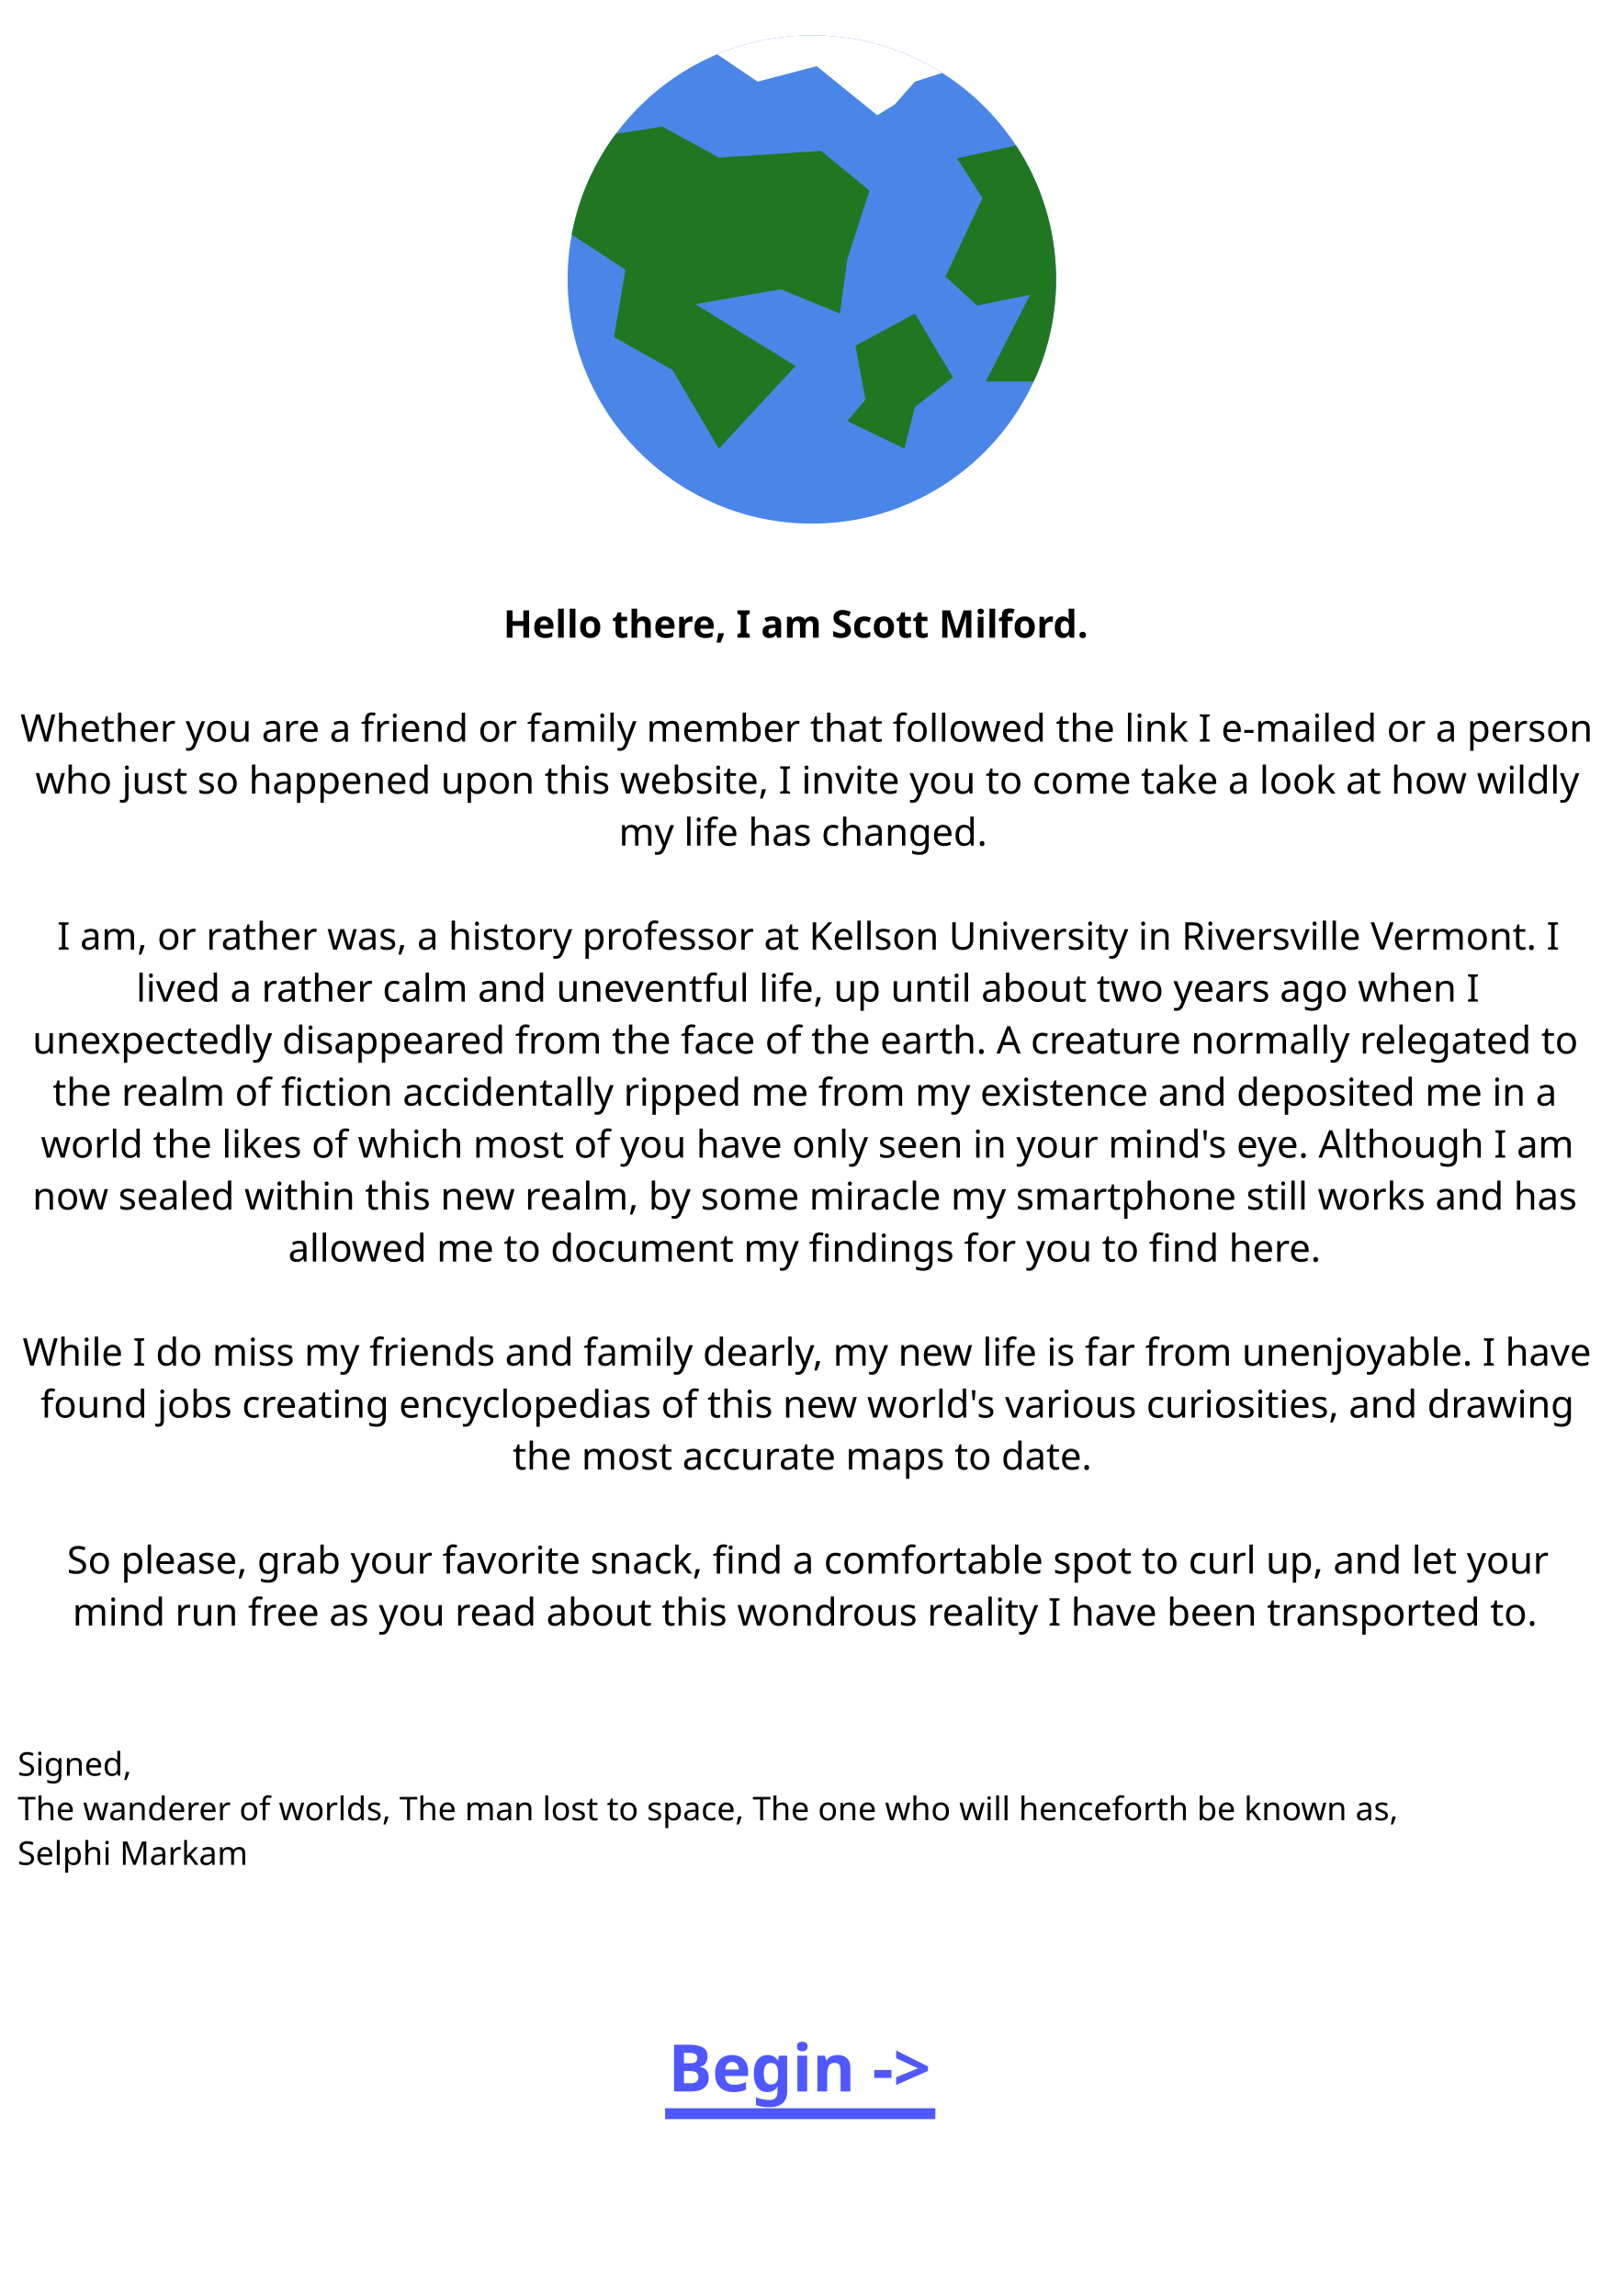
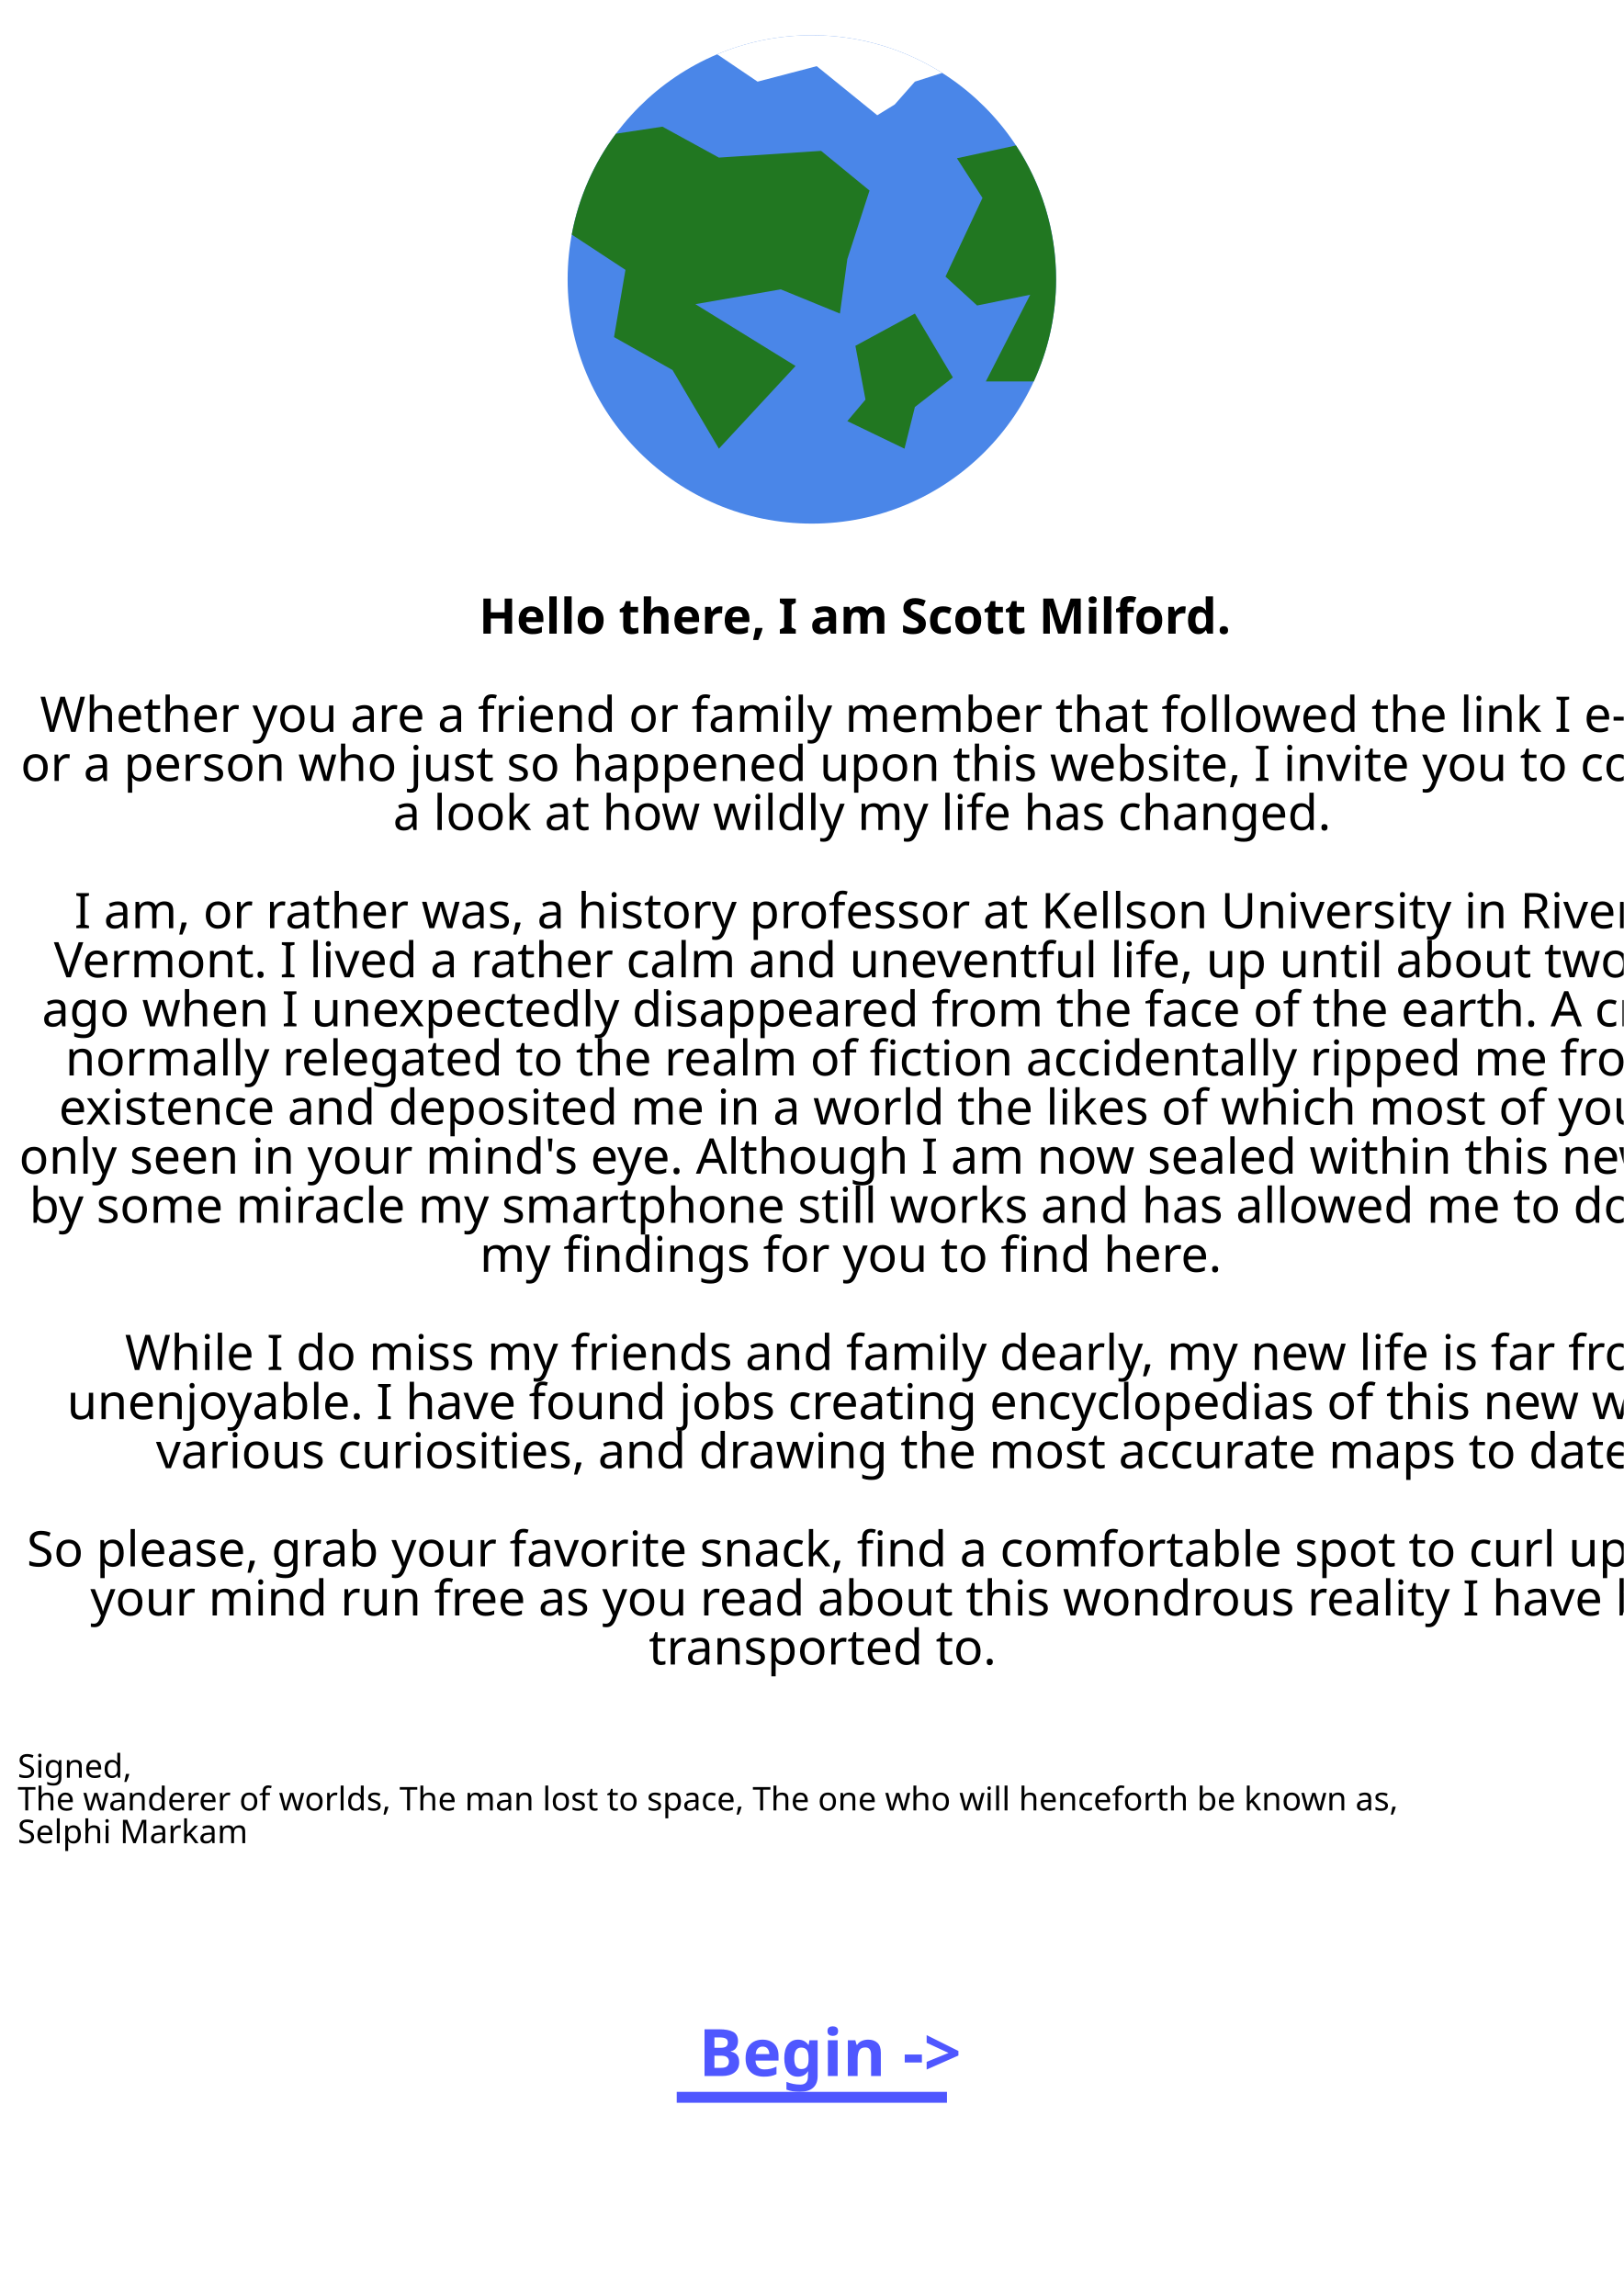
<svg xmlns="http://www.w3.org/2000/svg" xmlns:xlink="http://www.w3.org/1999/xlink" style="isolation:isolate" viewBox="0 0 595.276 841.89" width="595.276" height="841.89">
  <defs>
-     <clipPath id="_clipPath_CYtOIW94U70dVGttUx3cBL1iE5ryZ9Qi">
+     <clipPath id="_clipPath_DPfuVipHDLCEZK5zB2cSCxaO9JoJfTNS">
      <rect width="595.276" height="841.89" />
    </clipPath>
  </defs>
-   <g clip-path="url(#_clipPath_CYtOIW94U70dVGttUx3cBL1iE5ryZ9Qi)">
+   <g clip-path="url(#_clipPath_DPfuVipHDLCEZK5zB2cSCxaO9JoJfTNS)">
    <g id="backtext">
      <path d=" M 208.099 102.462 C 208.099 53.044 248.22 12.923 297.638 12.923 C 347.055 12.923 387.176 53.044 387.176 102.462 C 387.176 151.879 347.055 192 297.638 192 C 248.22 192 208.099 151.879 208.099 102.462 Z " fill="rgb(74,134,232)" />
      <path d=" M 209.61 86.014 C 212.152 72.345 217.803 59.763 225.802 49.031 L 242.856 46.447 L 263.562 57.786 L 301.03 55.321 L 318.779 69.865 L 310.644 95.008 L 307.932 114.975 L 286.24 106.101 L 254.935 111.524 L 291.663 134.202 L 263.562 164.522 L 246.554 135.681 L 225.108 123.602 L 229.298 98.952 L 209.61 86.014 Z " fill="rgb(33,119,33)" />
      <path d=" M 310.644 154.415 L 317.3 146.527 L 313.602 126.807 L 335.417 114.975 L 349.345 138.392 L 335.417 149.238 L 331.597 164.522 L 310.644 154.415 Z " fill="rgb(33,119,33)" />
      <path d=" M 262.928 19.91 L 277.736 29.932 L 299.428 24.262 L 321.613 42.257 L 328.022 38.313 L 335.417 29.932 L 345.414 26.738 C 331.585 17.989 315.198 12.923 297.638 12.923 C 285.333 12.923 273.604 15.411 262.928 19.91 Z " fill="rgb(255,255,255)" />
      <path d=" M 372.487 53.331 L 350.824 58.033 L 360.191 72.576 L 346.633 101.417 L 358.219 112.017 L 377.692 108.073 L 361.423 139.871 L 378.999 139.871 C 384.248 128.485 387.176 115.813 387.176 102.462 C 387.176 84.324 381.772 67.439 372.487 53.331 Z " fill="rgb(33,119,33)" />
      <g transform="matrix(1,0,0,1,6.462,218.846)">
-         <text transform="matrix(1,0,0,1,178.066,14.964)" style="font-family:&quot;Calibri&quot;;font-weight:700;font-size:14px;font-style:normal;fill:#000000;stroke:none;">Hello there, I am Scott Milford. </text>
-         <text transform="matrix(1,0,0,1,0.981,53.095)" style="font-family:&quot;Calibri&quot;;font-weight:400;font-size:14px;font-style:normal;fill:#000000;stroke:none;">Whether you are a friend or family member that followed the link I e-mailed or a person </text>
-         <text transform="matrix(1,0,0,1,6.48,72.16)" style="font-family:&quot;Calibri&quot;;font-weight:400;font-size:14px;font-style:normal;fill:#000000;stroke:none;">who just so happened upon this website, I invite you to come take a look at how wildly </text>
-         <text transform="matrix(1,0,0,1,220.404,91.226)" style="font-family:&quot;Calibri&quot;;font-weight:400;font-size:14px;font-style:normal;fill:#000000;stroke:none;">my life has changed.</text>
-         <text transform="matrix(1,0,0,1,14.499,129.356)" style="font-family:&quot;Calibri&quot;;font-weight:400;font-size:14px;font-style:normal;fill:#000000;stroke:none;">I am, or rather was, a history professor at Kellson University in Riversville Vermont. I </text>
-         <text transform="matrix(1,0,0,1,43.449,148.422)" style="font-family:&quot;Calibri&quot;;font-weight:400;font-size:14px;font-style:normal;fill:#000000;stroke:none;">lived a rather calm and uneventful life, up until about two years ago when I </text>
-         <text transform="matrix(1,0,0,1,5.455,167.487)" style="font-family:&quot;Calibri&quot;;font-weight:400;font-size:14px;font-style:normal;fill:#000000;stroke:none;">unexpectedly disappeared from the face of the earth. A creature normally relegated to </text>
-         <text transform="matrix(1,0,0,1,12.834,186.553)" style="font-family:&quot;Calibri&quot;;font-weight:400;font-size:14px;font-style:normal;fill:#000000;stroke:none;">the realm of fiction accidentally ripped me from my existence and deposited me in a </text>
-         <text transform="matrix(1,0,0,1,8.487,205.618)" style="font-family:&quot;Calibri&quot;;font-weight:400;font-size:14px;font-style:normal;fill:#000000;stroke:none;">world the likes of which most of you have only seen in your mind's eye. Although I am </text>
-         <text transform="matrix(1,0,0,1,5.448,224.684)" style="font-family:&quot;Calibri&quot;;font-weight:400;font-size:14px;font-style:normal;fill:#000000;stroke:none;">now sealed within this new realm, by some miracle my smartphone still works and has </text>
-         <text transform="matrix(1,0,0,1,99.186,243.749)" style="font-family:&quot;Calibri&quot;;font-weight:400;font-size:14px;font-style:normal;fill:#000000;stroke:none;">allowed me to document my findings for you to find here.</text>
-         <text transform="matrix(1,0,0,1,1.808,281.88)" style="font-family:&quot;Calibri&quot;;font-weight:400;font-size:14px;font-style:normal;fill:#000000;stroke:none;">While I do miss my friends and family dearly, my new life is far from unenjoyable. I have </text>
-         <text transform="matrix(1,0,0,1,8.381,300.945)" style="font-family:&quot;Calibri&quot;;font-weight:400;font-size:14px;font-style:normal;fill:#000000;stroke:none;">found jobs creating encyclopedias of this new world's various curiosities, and drawing </text>
-         <text transform="matrix(1,0,0,1,181.484,320.011)" style="font-family:&quot;Calibri&quot;;font-weight:400;font-size:14px;font-style:normal;fill:#000000;stroke:none;">the most accurate maps to date.</text>
-         <text transform="matrix(1,0,0,1,18.084,358.142)" style="font-family:&quot;Calibri&quot;;font-weight:400;font-size:14px;font-style:normal;fill:#000000;stroke:none;">So please, grab your favorite snack, find a comfortable spot to curl up, and let your </text>
-         <text transform="matrix(1,0,0,1,20.139,377.207)" style="font-family:&quot;Calibri&quot;;font-weight:400;font-size:14px;font-style:normal;fill:#000000;stroke:none;">mind run free as you read about this wondrous reality I have been transported to.</text>
-         <text transform="matrix(1,0,0,1,0,432.266)" style="font-family:&quot;Calibri&quot;;font-weight:400;font-size:12px;font-style:normal;fill:#000000;stroke:none;">Signed,</text>
-         <text transform="matrix(1,0,0,1,0,448.607)" style="font-family:&quot;Calibri&quot;;font-weight:400;font-size:12px;font-style:normal;fill:#000000;stroke:none;">The wanderer of worlds, The man lost to space, The one who will henceforth be known as,</text>
-         <text transform="matrix(1,0,0,1,0,464.949)" style="font-family:&quot;Calibri&quot;;font-weight:400;font-size:12px;font-style:normal;fill:#000000;stroke:none;">Selphi Markam</text>
+         <text transform="matrix(1,0,0,1,169.125,13.5)" style="font-family:&quot;Calibri&quot;;font-weight:700;font-size:18px;font-style:normal;fill:#000000;stroke:none;">Hello there, I am Scott Milford. </text>
+         <text transform="matrix(1,0,0,1,8.18,49.5)" style="font-family:&quot;Calibri&quot;;font-weight:400;font-size:18px;font-style:normal;fill:#000000;stroke:none;">Whether you are a friend or family member that followed the link I e-mailed </text>
+         <text transform="matrix(1,0,0,1,1.114,67.5)" style="font-family:&quot;Calibri&quot;;font-weight:400;font-size:18px;font-style:normal;fill:#000000;stroke:none;">or a person who just so happened upon this website, I invite you to come take </text>
+         <text transform="matrix(1,0,0,1,137.63,85.5)" style="font-family:&quot;Calibri&quot;;font-weight:400;font-size:18px;font-style:normal;fill:#000000;stroke:none;">a look at how wildly my life has changed.</text>
+         <text transform="matrix(1,0,0,1,20.797,121.5)" style="font-family:&quot;Calibri&quot;;font-weight:400;font-size:18px;font-style:normal;fill:#000000;stroke:none;">I am, or rather was, a history professor at Kellson University in Riversville </text>
+         <text transform="matrix(1,0,0,1,13.282,139.5)" style="font-family:&quot;Calibri&quot;;font-weight:400;font-size:18px;font-style:normal;fill:#000000;stroke:none;">Vermont. I lived a rather calm and uneventful life, up until about two years </text>
+         <text transform="matrix(1,0,0,1,8.896,157.5)" style="font-family:&quot;Calibri&quot;;font-weight:400;font-size:18px;font-style:normal;fill:#000000;stroke:none;">ago when I unexpectedly disappeared from the face of the earth. A creature </text>
+         <text transform="matrix(1,0,0,1,17.475,175.5)" style="font-family:&quot;Calibri&quot;;font-weight:400;font-size:18px;font-style:normal;fill:#000000;stroke:none;">normally relegated to the realm of fiction accidentally ripped me from my </text>
+         <text transform="matrix(1,0,0,1,15.119,193.5)" style="font-family:&quot;Calibri&quot;;font-weight:400;font-size:18px;font-style:normal;fill:#000000;stroke:none;">existence and deposited me in a world the likes of which most of you have </text>
+         <text transform="matrix(1,0,0,1,0.551,211.5)" style="font-family:&quot;Calibri&quot;;font-weight:400;font-size:18px;font-style:normal;fill:#000000;stroke:none;">only seen in your mind's eye. Although I am now sealed within this new realm, </text>
+         <text transform="matrix(1,0,0,1,4.287,229.5)" style="font-family:&quot;Calibri&quot;;font-weight:400;font-size:18px;font-style:normal;fill:#000000;stroke:none;">by some miracle my smartphone still works and has allowed me to document </text>
+         <text transform="matrix(1,0,0,1,169.407,247.5)" style="font-family:&quot;Calibri&quot;;font-weight:400;font-size:18px;font-style:normal;fill:#000000;stroke:none;">my findings for you to find here.</text>
+         <text transform="matrix(1,0,0,1,39.346,283.5)" style="font-family:&quot;Calibri&quot;;font-weight:400;font-size:18px;font-style:normal;fill:#000000;stroke:none;">While I do miss my friends and family dearly, my new life is far from </text>
+         <text transform="matrix(1,0,0,1,18.094,301.5)" style="font-family:&quot;Calibri&quot;;font-weight:400;font-size:18px;font-style:normal;fill:#000000;stroke:none;">unenjoyable. I have found jobs creating encyclopedias of this new world's </text>
+         <text transform="matrix(1,0,0,1,50.715,319.5)" style="font-family:&quot;Calibri&quot;;font-weight:400;font-size:18px;font-style:normal;fill:#000000;stroke:none;">various curiosities, and drawing the most accurate maps to date.</text>
+         <text transform="matrix(1,0,0,1,3.355,355.5)" style="font-family:&quot;Calibri&quot;;font-weight:400;font-size:18px;font-style:normal;fill:#000000;stroke:none;">So please, grab your favorite snack, find a comfortable spot to curl up, and let </text>
+         <text transform="matrix(1,0,0,1,26.646,373.5)" style="font-family:&quot;Calibri&quot;;font-weight:400;font-size:18px;font-style:normal;fill:#000000;stroke:none;">your mind run free as you read about this wondrous reality I have been </text>
+         <text transform="matrix(1,0,0,1,231.387,391.5)" style="font-family:&quot;Calibri&quot;;font-weight:400;font-size:18px;font-style:normal;fill:#000000;stroke:none;">transported to.</text>
+         <text transform="matrix(1,0,0,1,0,433)" style="font-family:&quot;Calibri&quot;;font-weight:400;font-size:12px;font-style:normal;fill:#000000;stroke:none;">Signed,</text>
+         <text transform="matrix(1,0,0,1,0,445)" style="font-family:&quot;Calibri&quot;;font-weight:400;font-size:12px;font-style:normal;fill:#000000;stroke:none;">The wanderer of worlds, The man lost to space, The one who will henceforth be known as,</text>
+         <text transform="matrix(1,0,0,1,0,457)" style="font-family:&quot;Calibri&quot;;font-weight:400;font-size:12px;font-style:normal;fill:#000000;stroke:none;">Selphi Markam</text>
      </g>
    </g>
    <a xlink:href="http://clarencecraft.ddns.net:8000/the-world/compendium-of-compendia.html" target="_top">
      <g id="link0">
-         <g transform="matrix(1,0,0,1,244.962,741.231)">
-           <text transform="matrix(1,0,0,1,0,25.652)" style="font-family:&quot;Calibri&quot;;font-weight:800;font-size:24px;font-style:normal;fill:#4f57ff;stroke:none;">Begin -&gt;</text>
+         <g transform="matrix(1,0,0,1,256.138,743.231)">
+           <text transform="matrix(1,0,0,1,0,18)" style="font-family:&quot;Calibri&quot;;font-weight:700;font-size:24px;font-style:normal;fill:#4f57ff;stroke:none;">Begin -&gt;</text>
        </g>
-         <line x1="245.843" y1="775.032" x2="340.92" y2="775.032" vector-effect="non-scaling-stroke" stroke-width="4" stroke="rgb(79,87,255)" stroke-linejoin="miter" stroke-linecap="square" stroke-miterlimit="3" />
+         <line x1="250.099" y1="769.032" x2="345.176" y2="769.032" vector-effect="non-scaling-stroke" stroke-width="4" stroke="rgb(79,87,255)" stroke-linejoin="miter" stroke-linecap="square" stroke-miterlimit="3" />
      </g>
    </a>
  </g>
</svg>
